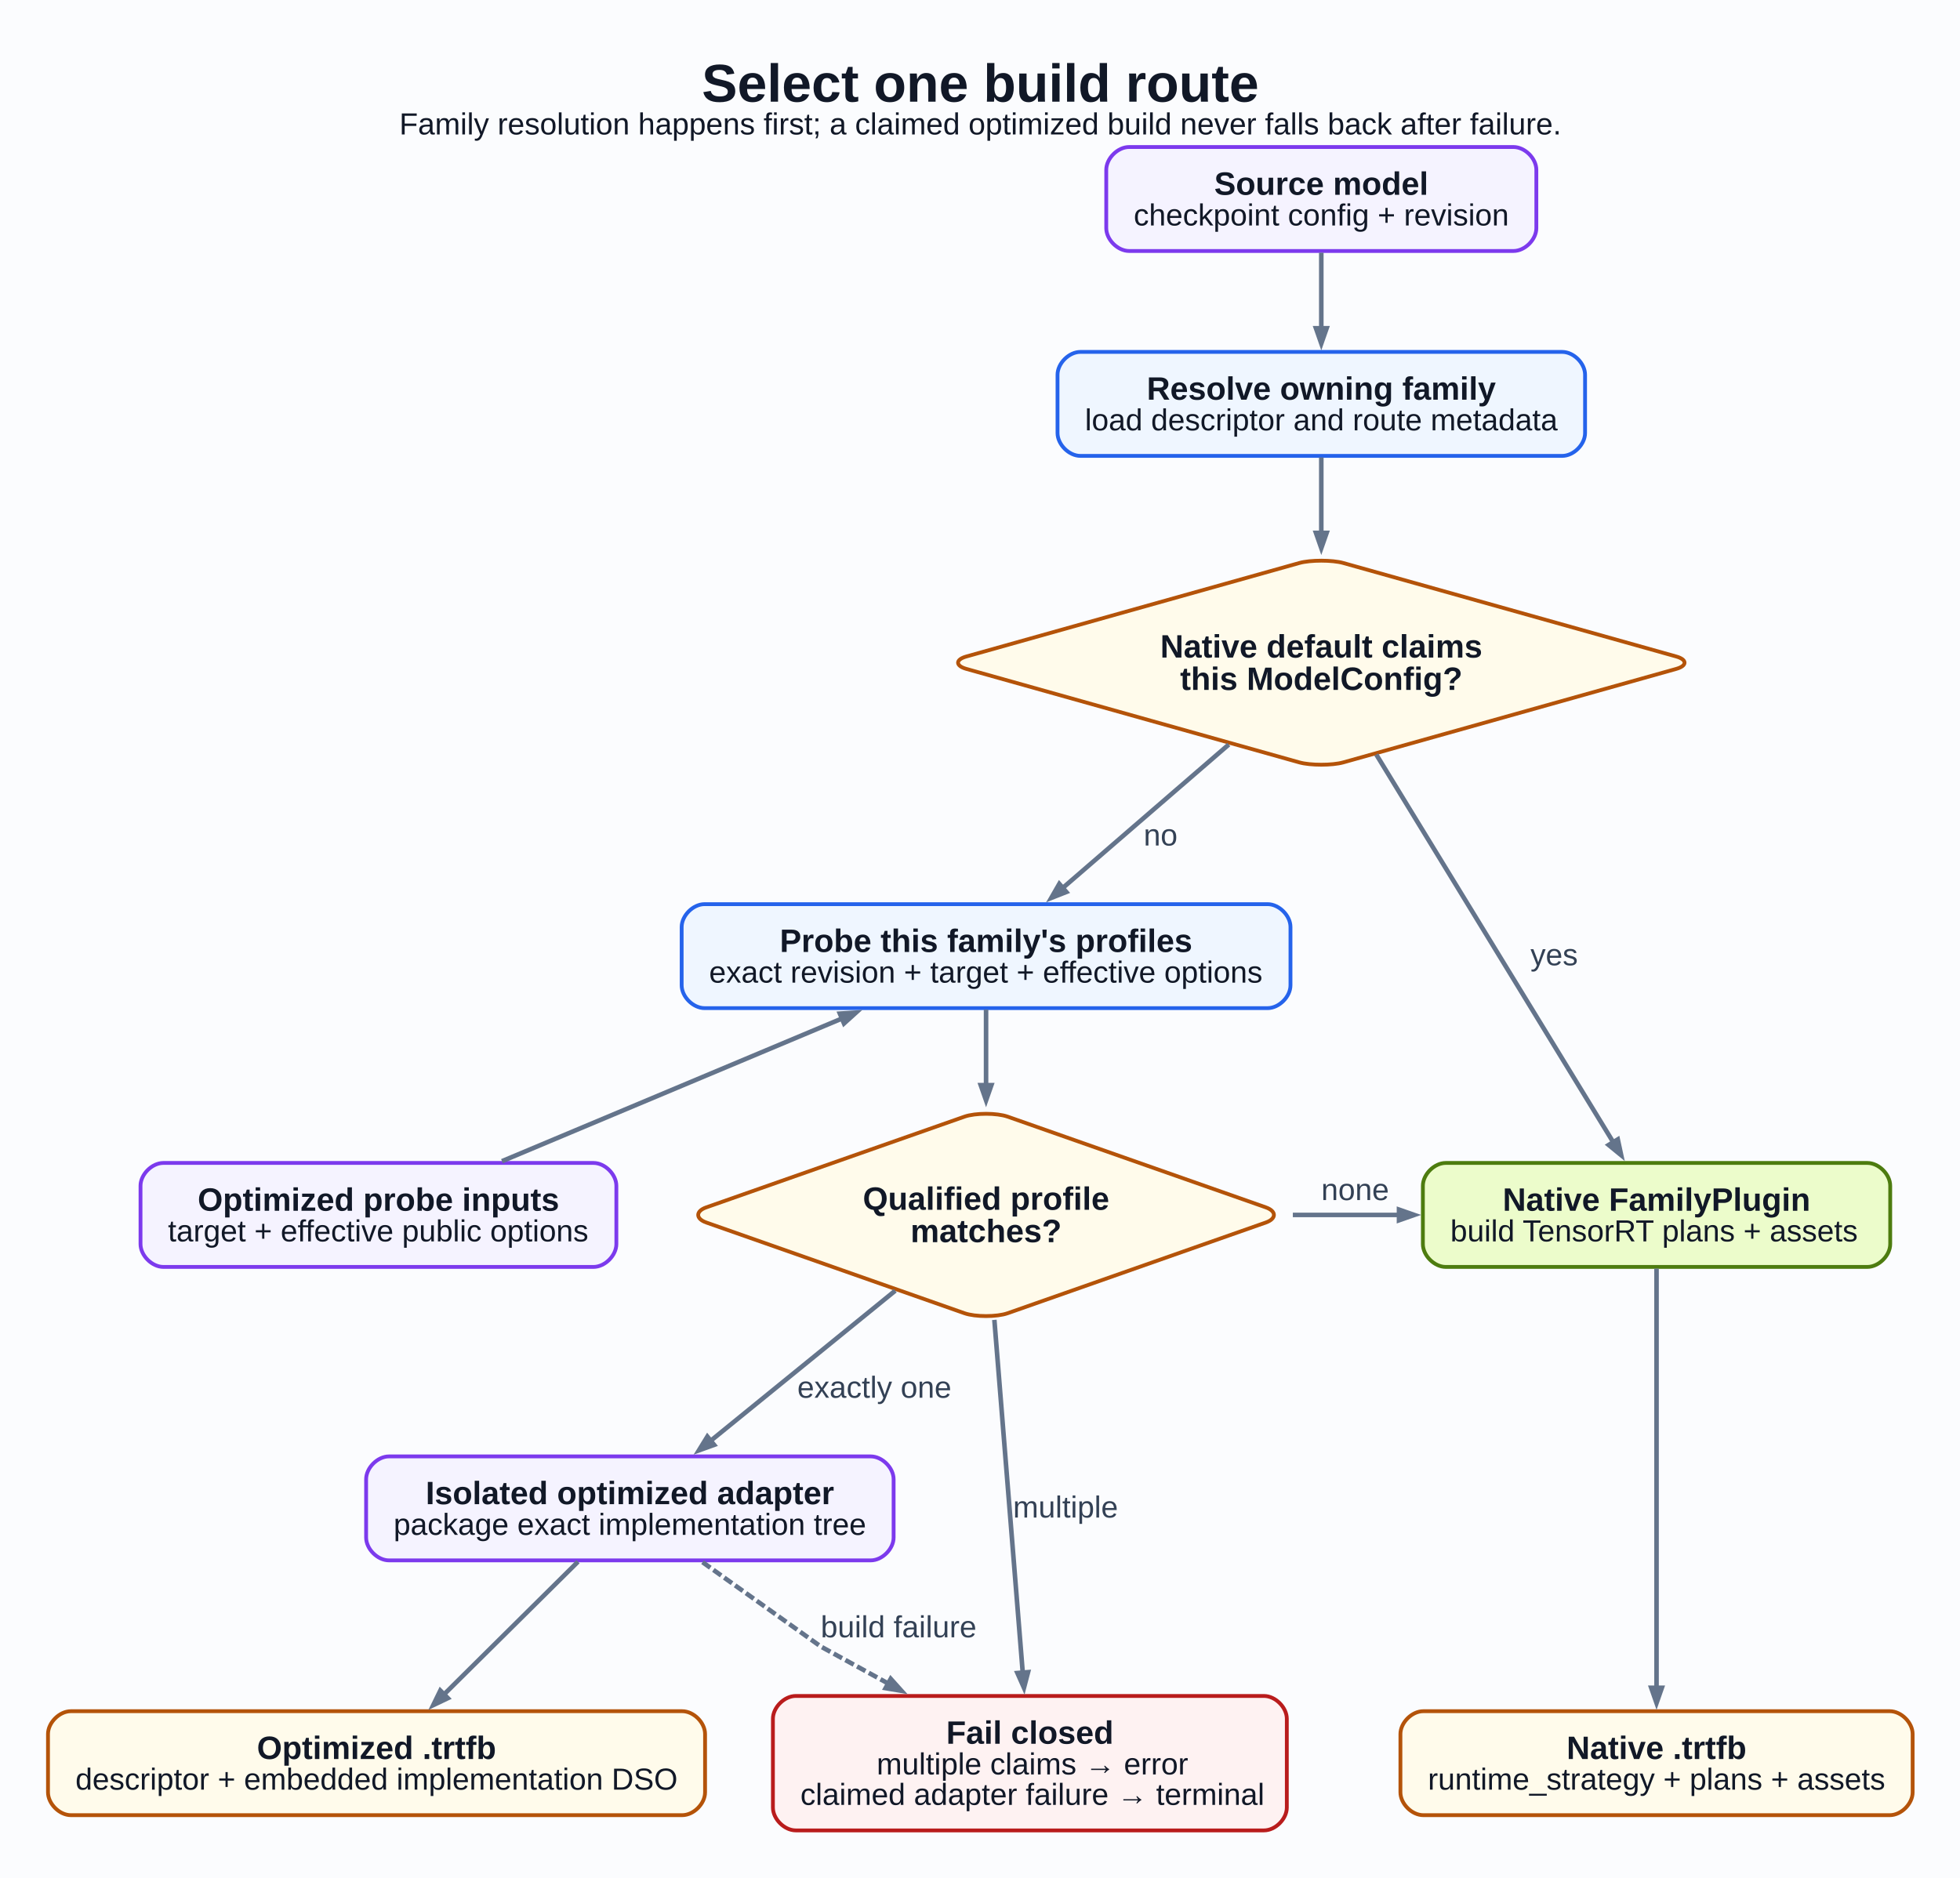
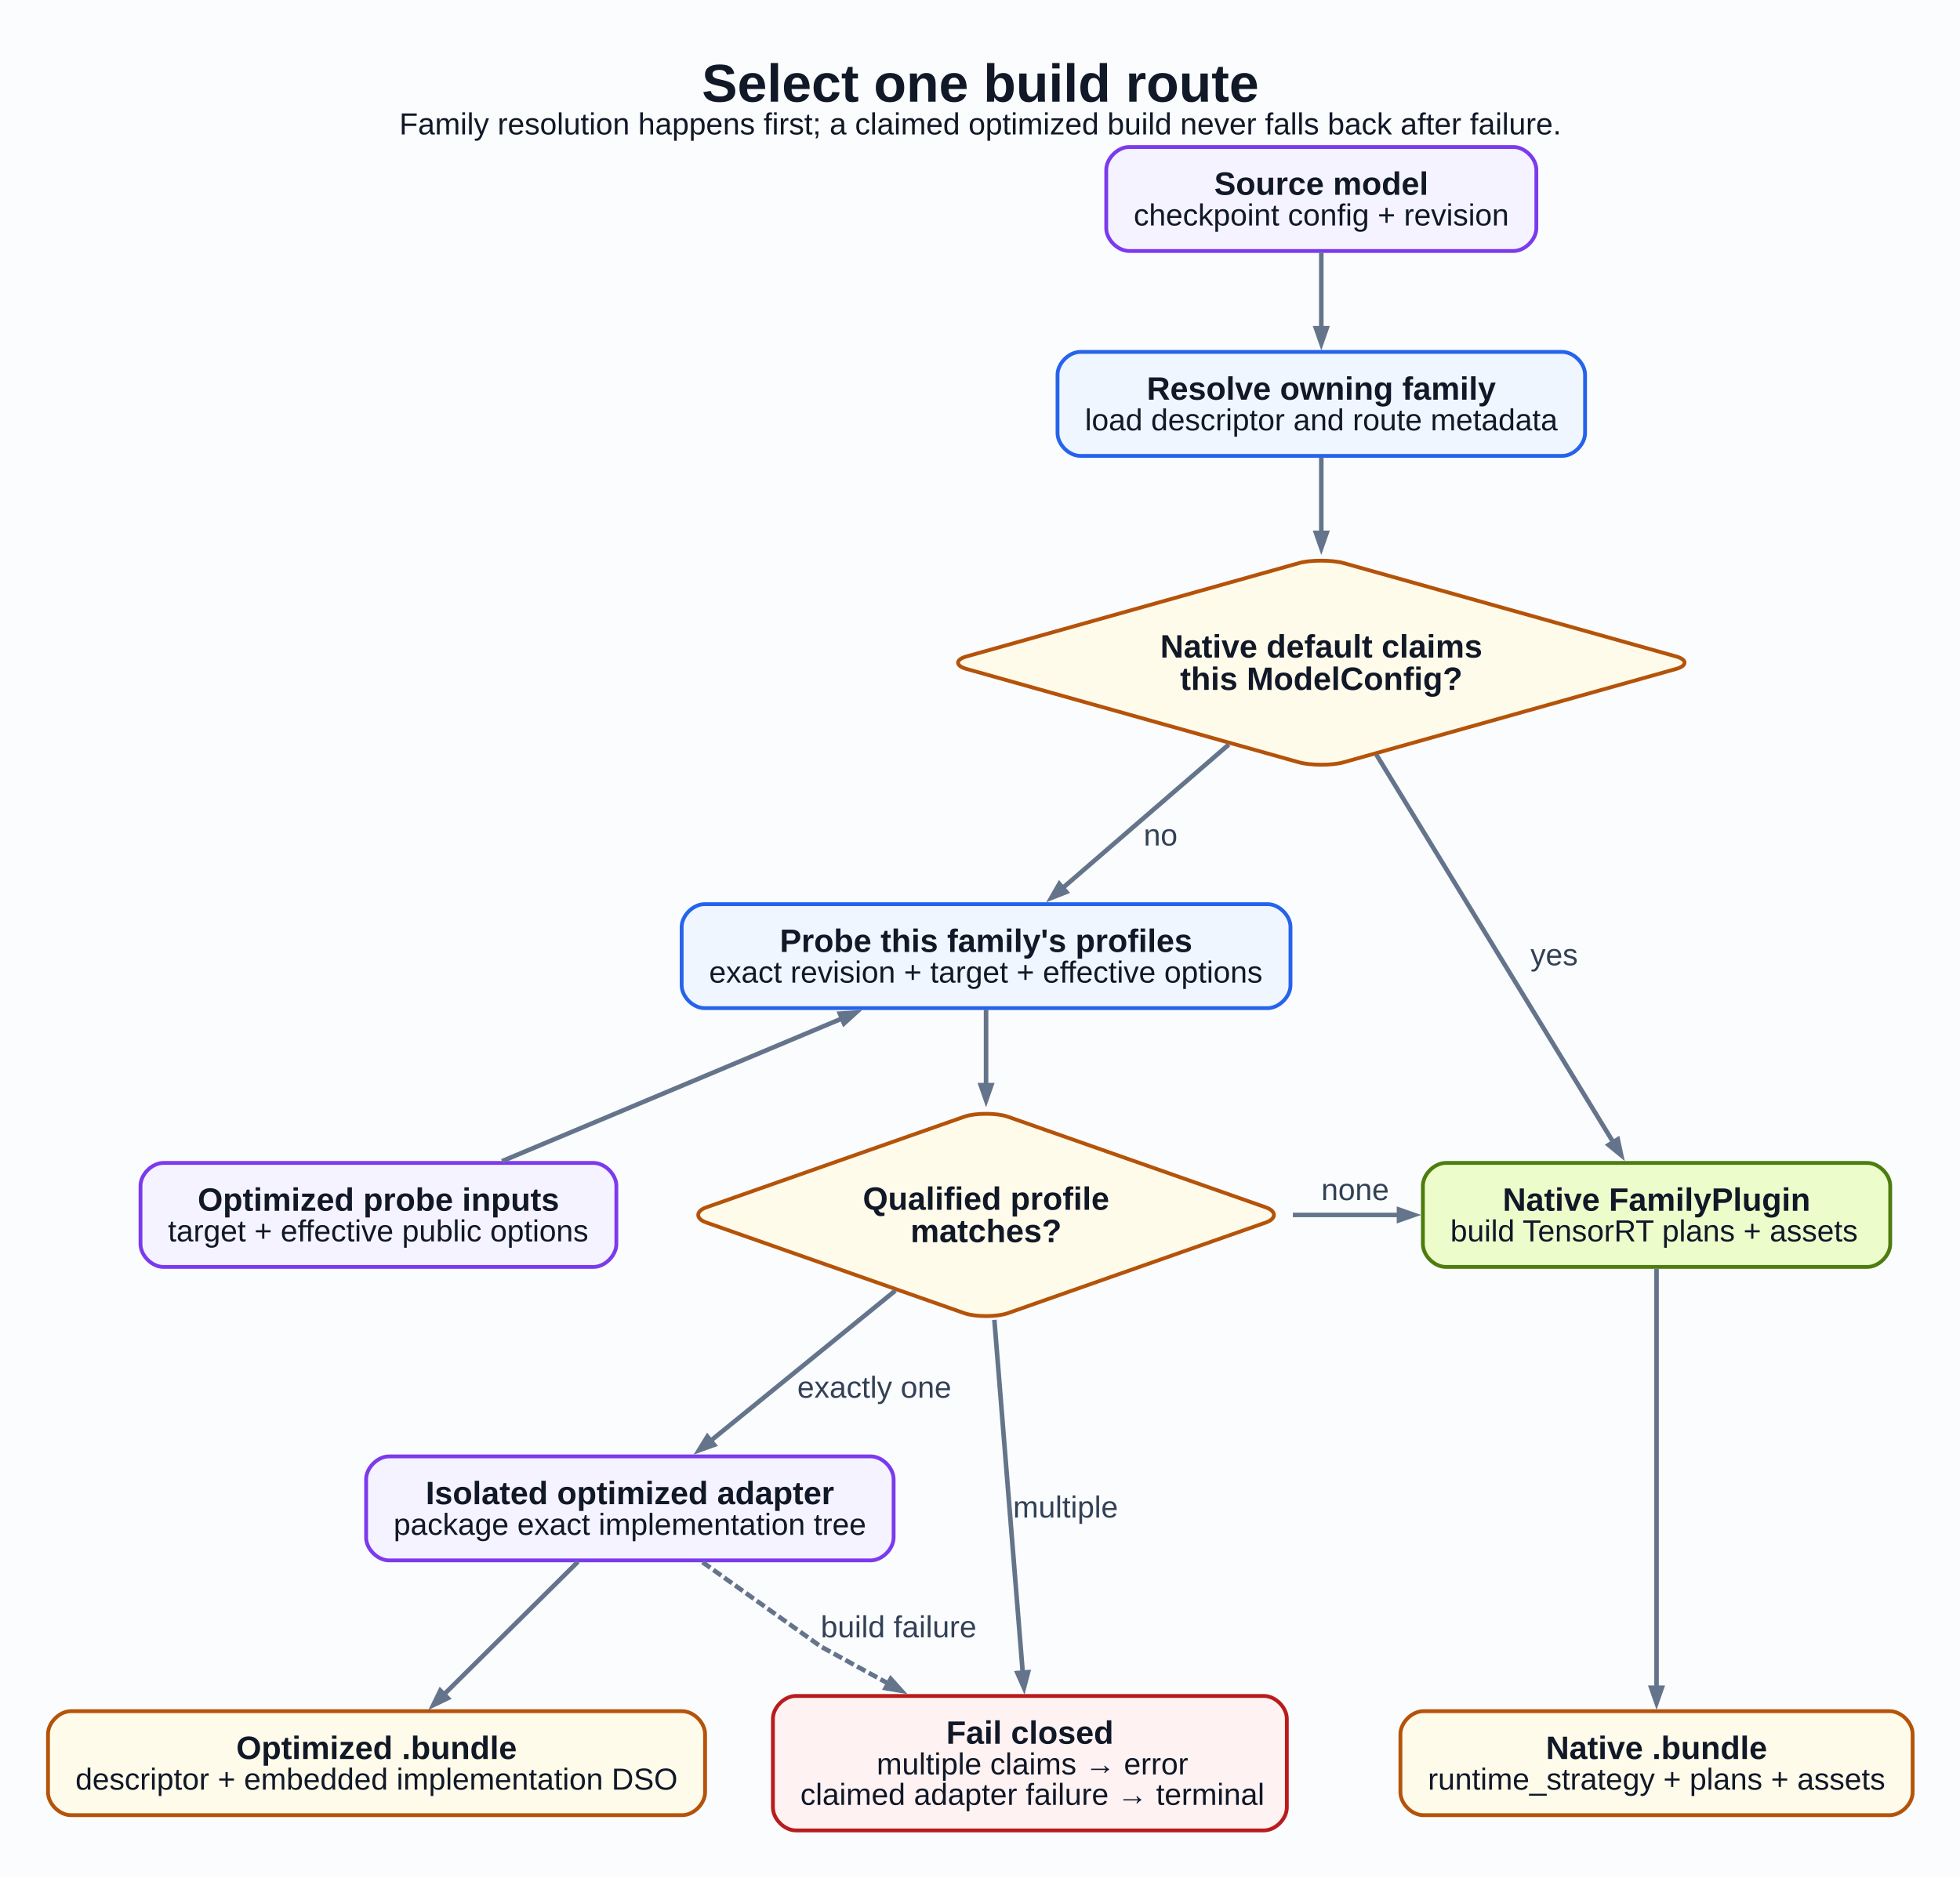
<svg xmlns="http://www.w3.org/2000/svg" width="1029" height="986" role="img" aria-labelledby="architecture-build-route-selection-svg-title architecture-build-route-selection-svg-description" preserveAspectRatio="xMidYMid meet" viewBox="0.00 0.00 1029.00 986.00">
  <g id="graph0" class="graph" transform="scale(1 1) rotate(0) translate(25.2 961.2)">
    <polygon fill="#fbfcfe" stroke="none" points="-25.2,25.2 -25.2,-961.2 1004.14,-961.2 1004.14,25.2 -25.2,25.2" />
    <text xml:space="preserve" text-anchor="start" x="343.23" y="-907.8" font-family="Arial" font-weight="bold" font-size="28.00" fill="#111827">Select one build route</text>
    <text xml:space="preserve" text-anchor="start" x="184.44" y="-890.6" font-family="Arial" font-size="16.00" fill="#111827">Family resolution happens first; a claimed optimized build never falls back after failure.</text>
    <g id="node1" class="node">
      <path fill="#f5f3ff" stroke="#7c3aed" stroke-width="2" d="M769.38,-884C769.38,-884 567.58,-884 567.58,-884 561.58,-884 555.58,-878 555.58,-872 555.58,-872 555.58,-841.4 555.58,-841.4 555.58,-835.4 561.58,-829.4 567.58,-829.4 567.58,-829.4 769.38,-829.4 769.38,-829.4 775.38,-829.4 781.38,-835.4 781.38,-841.4 781.38,-841.4 781.38,-872 781.38,-872 781.38,-878 775.38,-884 769.38,-884" />
      <text xml:space="preserve" text-anchor="start" x="612.27" y="-858.9" font-family="Arial" font-weight="bold" font-size="17.00" fill="#111827">Source model</text>
      <text xml:space="preserve" text-anchor="start" x="569.98" y="-842.8" font-family="Arial" font-size="16.00" fill="#111827">checkpoint config + revision</text>
    </g>
    <g id="node2" class="node">
      <path fill="#eff6ff" stroke="#2563eb" stroke-width="2" d="M794.96,-776.4C794.96,-776.4 542,-776.4 542,-776.4 536,-776.4 530,-770.4 530,-764.4 530,-764.4 530,-733.8 530,-733.8 530,-727.8 536,-721.8 542,-721.8 542,-721.8 794.96,-721.8 794.96,-721.8 800.96,-721.8 806.96,-727.8 806.96,-733.8 806.96,-733.8 806.96,-764.4 806.96,-764.4 806.96,-770.4 800.96,-776.4 794.96,-776.4" />
      <text xml:space="preserve" text-anchor="start" x="576.85" y="-751.3" font-family="Arial" font-weight="bold" font-size="17.00" fill="#111827">Resolve owning family</text>
      <text xml:space="preserve" text-anchor="start" x="544.4" y="-735.2" font-family="Arial" font-size="16.00" fill="#111827">load descriptor and route metadata</text>
    </g>
    <g id="edge1" class="edge">
      <path fill="none" stroke="#64748b" stroke-width="2.4" d="M668.48,-828.51C668.48,-816.31 668.48,-801.71 668.48,-788.44" />
      <polygon fill="#64748b" stroke="#64748b" stroke-width="2.4" points="671.28,-788.83 668.48,-780.83 665.68,-788.83 671.28,-788.83" />
    </g>
    <g id="node3" class="node">
      <path fill="#fffbeb" stroke="#b45309" stroke-width="2" d="M656.93,-665.55C656.93,-665.55 482.11,-616.45 482.11,-616.45 476.34,-614.82 476.34,-611.58 482.11,-609.95 482.11,-609.95 656.93,-560.85 656.93,-560.85 662.71,-559.22 674.26,-559.22 680.03,-560.85 680.03,-560.85 854.85,-609.95 854.85,-609.95 860.63,-611.58 860.63,-614.82 854.85,-616.45 854.85,-616.45 680.03,-665.55 680.03,-665.55 674.26,-667.18 662.71,-667.18 656.93,-665.55" />
      <text xml:space="preserve" text-anchor="start" x="583.92" y="-615.9" font-family="Arial" font-weight="bold" font-size="17.00" fill="#111827">Native default claims</text>
      <text xml:space="preserve" text-anchor="start" x="594.36" y="-598.9" font-family="Arial" font-weight="bold" font-size="17.00" fill="#111827">this ModelConfig?</text>
    </g>
    <g id="edge2" class="edge">
      <path fill="none" stroke="#64748b" stroke-width="2.4" d="M668.48,-721C668.48,-709.37 668.48,-695.2 668.48,-681.04" />
      <polygon fill="#64748b" stroke="#64748b" stroke-width="2.4" points="671.28,-681.37 668.48,-673.37 665.68,-681.37 671.28,-681.37" />
    </g>
    <g id="node5" class="node">
      <path fill="#eff6ff" stroke="#2563eb" stroke-width="2" d="M640.3,-486.4C640.3,-486.4 344.67,-486.4 344.67,-486.4 338.67,-486.4 332.67,-480.4 332.67,-474.4 332.67,-474.4 332.67,-443.8 332.67,-443.8 332.67,-437.8 338.67,-431.8 344.67,-431.8 344.67,-431.8 640.3,-431.8 640.3,-431.8 646.3,-431.8 652.3,-437.8 652.3,-443.8 652.3,-443.8 652.3,-474.4 652.3,-474.4 652.3,-480.4 646.3,-486.4 640.3,-486.4" />
      <text xml:space="preserve" text-anchor="start" x="384.18" y="-461.3" font-family="Arial" font-weight="bold" font-size="17.00" fill="#111827">Probe this family's profiles</text>
      <text xml:space="preserve" text-anchor="start" x="347.07" y="-445.2" font-family="Arial" font-size="16.00" fill="#111827">exact revision + target + effective options</text>
    </g>
    <g id="edge4" class="edge">
      <path fill="none" stroke="#64748b" stroke-width="2.4" d="M619.92,-570.24C592.41,-546.46 558.41,-517.07 532.44,-494.64" />
      <polygon fill="#64748b" stroke="#64748b" stroke-width="2.4" points="534.6,-492.8 526.72,-489.69 530.94,-497.04 534.6,-492.8" />
      <text xml:space="preserve" text-anchor="middle" x="584.1" y="-517.2" font-family="Arial" font-size="16.00" fill="#334155">no</text>
    </g>
    <g id="node7" class="node">
      <path fill="#ecfccb" stroke="#4d7c0f" stroke-width="2" d="M955.16,-350.5C955.16,-350.5 733.81,-350.5 733.81,-350.5 727.81,-350.5 721.81,-344.5 721.81,-338.5 721.81,-338.5 721.81,-307.9 721.81,-307.9 721.81,-301.9 727.81,-295.9 733.81,-295.9 733.81,-295.9 955.16,-295.9 955.16,-295.9 961.16,-295.9 967.16,-301.9 967.16,-307.9 967.16,-307.9 967.16,-338.5 967.16,-338.5 967.16,-344.5 961.16,-350.5 955.16,-350.5" />
      <text xml:space="preserve" text-anchor="start" x="763.71" y="-325.4" font-family="Arial" font-weight="bold" font-size="17.00" fill="#111827">Native FamilyPlugin</text>
      <text xml:space="preserve" text-anchor="start" x="736.21" y="-309.3" font-family="Arial" font-size="16.00" fill="#111827">build TensorRT plans + assets</text>
    </g>
    <g id="edge3" class="edge">
      <path fill="none" stroke="#64748b" stroke-width="2.4" d="M697.35,-564.97C732.18,-507.97 790.02,-413.32 821.82,-361.29" />
      <polygon fill="#64748b" stroke="#64748b" stroke-width="2.4" points="824.14,-362.86 825.92,-354.58 819.36,-359.94 824.14,-362.86" />
      <text xml:space="preserve" text-anchor="middle" x="790.73" y="-454.3" font-family="Arial" font-size="16.00" fill="#334155">yes</text>
    </g>
    <g id="node4" class="node">
      <path fill="#f5f3ff" stroke="#7c3aed" stroke-width="2" d="M286.39,-350.5C286.39,-350.5 60.57,-350.5 60.57,-350.5 54.57,-350.5 48.57,-344.5 48.57,-338.5 48.57,-338.5 48.57,-307.9 48.57,-307.9 48.57,-301.9 54.57,-295.9 60.57,-295.9 60.57,-295.9 286.39,-295.9 286.39,-295.9 292.39,-295.9 298.39,-301.9 298.39,-307.9 298.39,-307.9 298.39,-338.5 298.39,-338.5 298.39,-344.5 292.39,-350.5 286.39,-350.5" />
      <text xml:space="preserve" text-anchor="start" x="78.57" y="-325.4" font-family="Arial" font-weight="bold" font-size="17.00" fill="#111827">Optimized probe inputs</text>
      <text xml:space="preserve" text-anchor="start" x="62.97" y="-309.3" font-family="Arial" font-size="16.00" fill="#111827">target + effective public options</text>
    </g>
    <g id="edge5" class="edge">
      <path fill="none" stroke="#64748b" stroke-width="2.4" d="M238.33,-351.42C290.05,-373.13 362.58,-403.57 416.93,-426.39" />
      <polygon fill="#64748b" stroke="#64748b" stroke-width="2.4" points="415.73,-428.92 424.19,-429.44 417.9,-423.76 415.73,-428.92" />
    </g>
    <g id="node6" class="node">
      <path fill="#fffbeb" stroke="#b45309" stroke-width="2" d="M481.16,-374.82C481.16,-374.82 345.6,-327.18 345.6,-327.18 339.94,-325.19 339.94,-321.21 345.6,-319.22 345.6,-319.22 481.16,-271.58 481.16,-271.58 486.82,-269.59 498.14,-269.59 503.8,-271.58 503.8,-271.58 639.36,-319.22 639.36,-319.22 645.02,-321.21 645.02,-325.19 639.36,-327.18 639.36,-327.18 503.8,-374.82 503.8,-374.82 498.14,-376.81 486.82,-376.81 481.16,-374.82" />
      <text xml:space="preserve" text-anchor="start" x="427.78" y="-325.9" font-family="Arial" font-weight="bold" font-size="17.00" fill="#111827">Qualified profile</text>
      <text xml:space="preserve" text-anchor="start" x="452.8" y="-308.9" font-family="Arial" font-weight="bold" font-size="17.00" fill="#111827">matches?</text>
    </g>
    <g id="edge6" class="edge">
      <path fill="none" stroke="#64748b" stroke-width="2.4" d="M492.48,-431C492.48,-419.37 492.48,-405.2 492.48,-391.04" />
      <polygon fill="#64748b" stroke="#64748b" stroke-width="2.4" points="495.28,-391.37 492.48,-383.37 489.68,-391.37 495.28,-391.37" />
    </g>
    <g id="edge8" class="edge">
      <path fill="none" stroke="#64748b" stroke-width="2.4" d="M653.54,-323.2C672.2,-323.2 691.07,-323.2 709.33,-323.2" />
      <polygon fill="#64748b" stroke="#64748b" stroke-width="2.4" points="709.28,-326 717.28,-323.2 709.28,-320.4 709.28,-326" />
      <text xml:space="preserve" text-anchor="middle" x="686.25" y="-331" font-family="Arial" font-size="16.00" fill="#334155">none</text>
    </g>
    <g id="node8" class="node">
      <path fill="#f5f3ff" stroke="#7c3aed" stroke-width="2" d="M431.95,-196.4C431.95,-196.4 179.01,-196.4 179.01,-196.4 173.01,-196.4 167.01,-190.4 167.01,-184.4 167.01,-184.4 167.01,-153.8 167.01,-153.8 167.01,-147.8 173.01,-141.8 179.01,-141.8 179.01,-141.8 431.95,-141.8 431.95,-141.8 437.95,-141.8 443.95,-147.8 443.95,-153.8 443.95,-153.8 443.95,-184.4 443.95,-184.4 443.95,-190.4 437.95,-196.4 431.95,-196.4" />
      <text xml:space="preserve" text-anchor="start" x="198.27" y="-171.3" font-family="Arial" font-weight="bold" font-size="17.00" fill="#111827">Isolated optimized adapter</text>
      <text xml:space="preserve" text-anchor="start" x="181.41" y="-155.2" font-family="Arial" font-size="16.00" fill="#111827">package exact implementation tree</text>
    </g>
    <g id="edge7" class="edge">
      <path fill="none" stroke="#64748b" stroke-width="2.4" d="M444.81,-283.43C414.93,-259.12 376.76,-228.07 347.93,-204.62" />
      <polygon fill="#64748b" stroke="#64748b" stroke-width="2.4" points="349.71,-202.46 341.73,-199.59 346.17,-206.81 349.71,-202.46" />
      <text xml:space="preserve" text-anchor="middle" x="433.84" y="-227.2" font-family="Arial" font-size="16.00" fill="#334155">exactly one</text>
    </g>
    <g id="node11" class="node">
      <path fill="#fef2f2" stroke="#b91c1c" stroke-width="2" d="M638.38,-70.6C638.38,-70.6 392.58,-70.6 392.58,-70.6 386.58,-70.6 380.58,-64.6 380.58,-58.6 380.58,-58.6 380.58,-12 380.58,-12 380.58,-6 386.58,0 392.58,0 392.58,0 638.38,0 638.38,0 644.38,0 650.38,-6 650.38,-12 650.38,-12 650.38,-58.6 650.38,-58.6 650.38,-64.6 644.38,-70.6 638.38,-70.6" />
      <text xml:space="preserve" text-anchor="start" x="471.55" y="-45.5" font-family="Arial" font-weight="bold" font-size="17.00" fill="#111827">Fail closed</text>
      <text xml:space="preserve" text-anchor="start" x="435.02" y="-29.4" font-family="Arial" font-size="16.00" fill="#111827">multiple claims → error</text>
      <text xml:space="preserve" text-anchor="start" x="394.98" y="-13.4" font-family="Arial" font-size="16.00" fill="#111827">claimed adapter failure → terminal</text>
    </g>
    <g id="edge9" class="edge">
      <path fill="none" stroke="#64748b" stroke-width="2.4" d="M496.84,-268.09C501.14,-214.58 507.66,-133.57 511.74,-82.86" />
      <polygon fill="#64748b" stroke="#64748b" stroke-width="2.4" points="514.53,-83.1 512.38,-74.9 508.94,-82.65 514.53,-83.1" />
      <text xml:space="preserve" text-anchor="middle" x="534.21" y="-164.3" font-family="Arial" font-size="16.00" fill="#334155">multiple</text>
    </g>
    <g id="node9" class="node">
      <path fill="#fffbeb" stroke="#b45309" stroke-width="2" d="M966.94,-62.6C966.94,-62.6 722.02,-62.6 722.02,-62.6 716.02,-62.6 710.02,-56.6 710.02,-50.6 710.02,-50.6 710.02,-20 710.02,-20 710.02,-14 716.02,-8 722.02,-8 722.02,-8 966.94,-8 966.94,-8 972.94,-8 978.94,-14 978.94,-20 978.94,-20 978.94,-50.6 978.94,-50.6 978.94,-56.6 972.94,-62.6 966.94,-62.6" />
-       <text xml:space="preserve" text-anchor="start" x="797.25" y="-37.5" font-family="Arial" font-weight="bold" font-size="17.00" fill="#111827">Native .trtfb</text>
+       <text xml:space="preserve" text-anchor="start" x="786.39" y="-37.5" font-family="Arial" font-weight="bold" font-size="17.00" fill="#111827">Native .bundle</text>
      <text xml:space="preserve" text-anchor="start" x="724.42" y="-21.4" font-family="Arial" font-size="16.00" fill="#111827">runtime_strategy + plans + assets</text>
    </g>
    <g id="edge10" class="edge">
      <path fill="none" stroke="#64748b" stroke-width="2.4" d="M844.48,-295.05C844.48,-243.93 844.48,-133.29 844.48,-74.62" />
      <polygon fill="#64748b" stroke="#64748b" stroke-width="2.4" points="847.28,-74.91 844.48,-66.91 841.68,-74.91 847.28,-74.91" />
    </g>
    <g id="node10" class="node">
      <path fill="#fffbeb" stroke="#b45309" stroke-width="2" d="M332.96,-62.6C332.96,-62.6 12,-62.6 12,-62.6 6,-62.6 0,-56.6 0,-50.6 0,-50.6 0,-20 0,-20 0,-14 6,-8 12,-8 12,-8 332.96,-8 332.96,-8 338.96,-8 344.96,-14 344.96,-20 344.96,-20 344.96,-50.6 344.96,-50.6 344.96,-56.6 338.96,-62.6 332.96,-62.6" />
-       <text xml:space="preserve" text-anchor="start" x="109.68" y="-37.5" font-family="Arial" font-weight="bold" font-size="17.00" fill="#111827">Optimized .trtfb</text>
+       <text xml:space="preserve" text-anchor="start" x="98.82" y="-37.5" font-family="Arial" font-weight="bold" font-size="17.00" fill="#111827">Optimized .bundle</text>
      <text xml:space="preserve" text-anchor="start" x="14.4" y="-21.4" font-family="Arial" font-size="16.00" fill="#111827">descriptor + embedded implementation DSO</text>
    </g>
    <g id="edge11" class="edge">
      <path fill="none" stroke="#64748b" stroke-width="2.4" d="M278.25,-141.11C257.9,-120.94 229.9,-93.2 207.82,-71.32" />
      <polygon fill="#64748b" stroke="#64748b" stroke-width="2.4" points="209.91,-69.45 202.26,-65.81 205.97,-73.43 209.91,-69.45" />
    </g>
    <g id="edge12" class="edge">
      <path fill="none" stroke="#64748b" stroke-width="2.4" stroke-dasharray="5,2" d="M343.64,-140.86C371.95,-120.66 405.65,-96.6 405.65,-96.6 405.65,-96.6 421.6,-87.85 441.34,-77.01" />
      <polygon fill="#64748b" stroke="#64748b" stroke-width="2.4" points="442.43,-79.6 448.09,-73.3 439.73,-74.7 442.43,-79.6" />
      <text xml:space="preserve" text-anchor="middle" x="446.57" y="-101.4" font-family="Arial" font-size="16.00" fill="#334155">build failure</text>
    </g>
  </g>
</svg>
